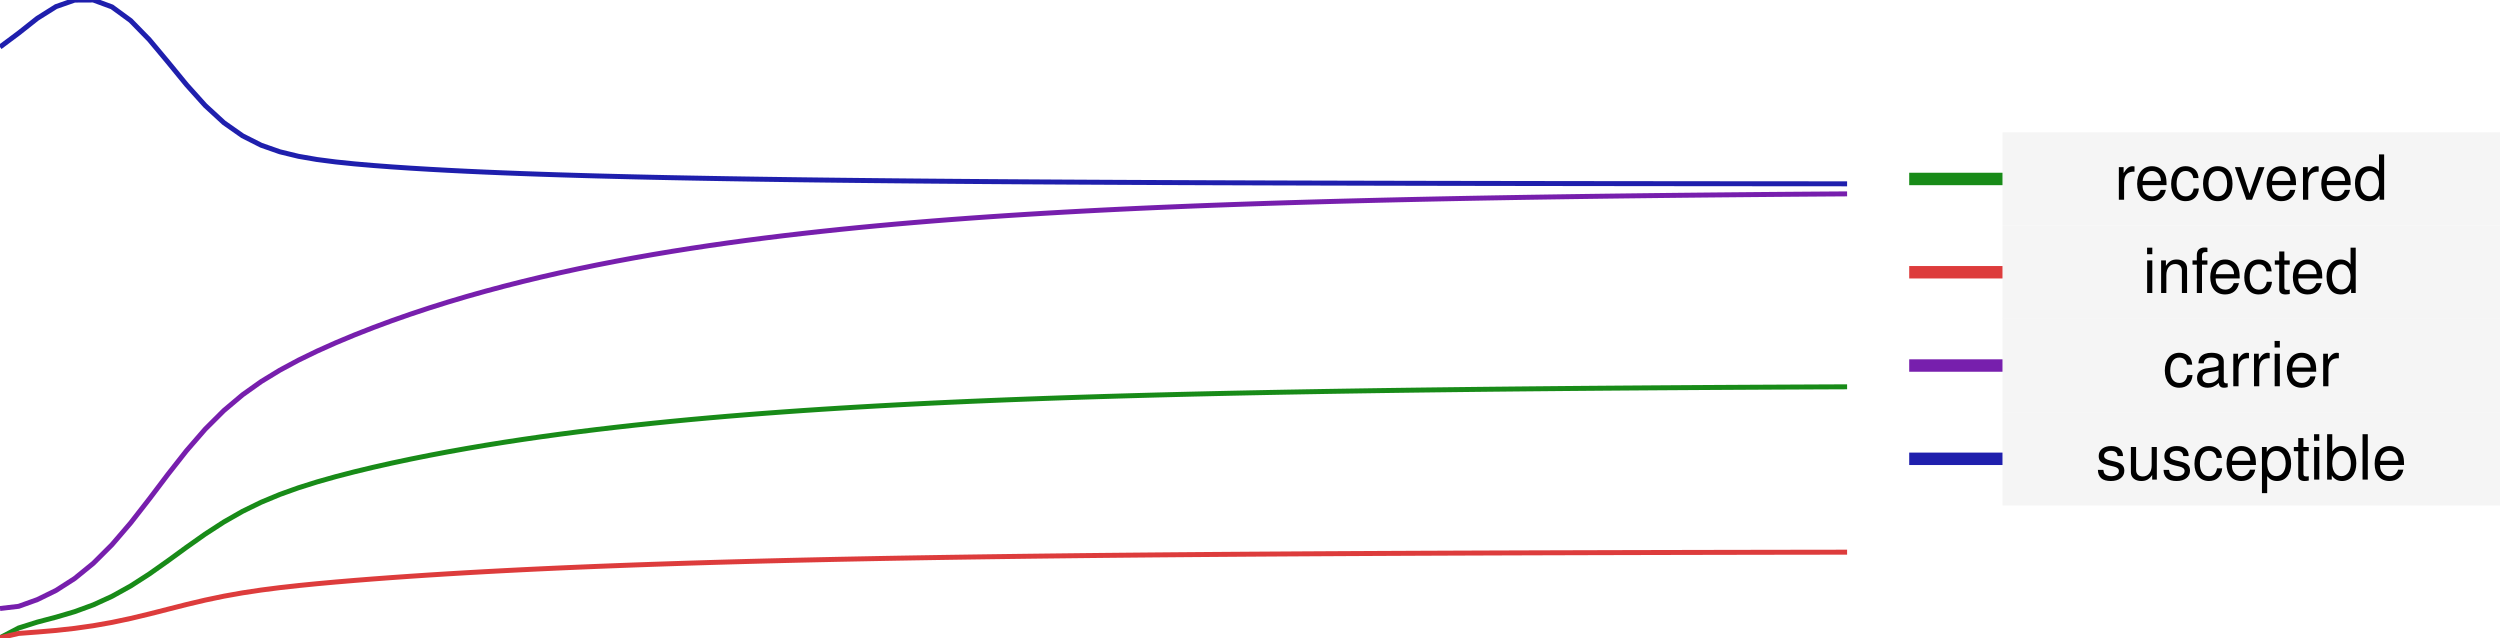
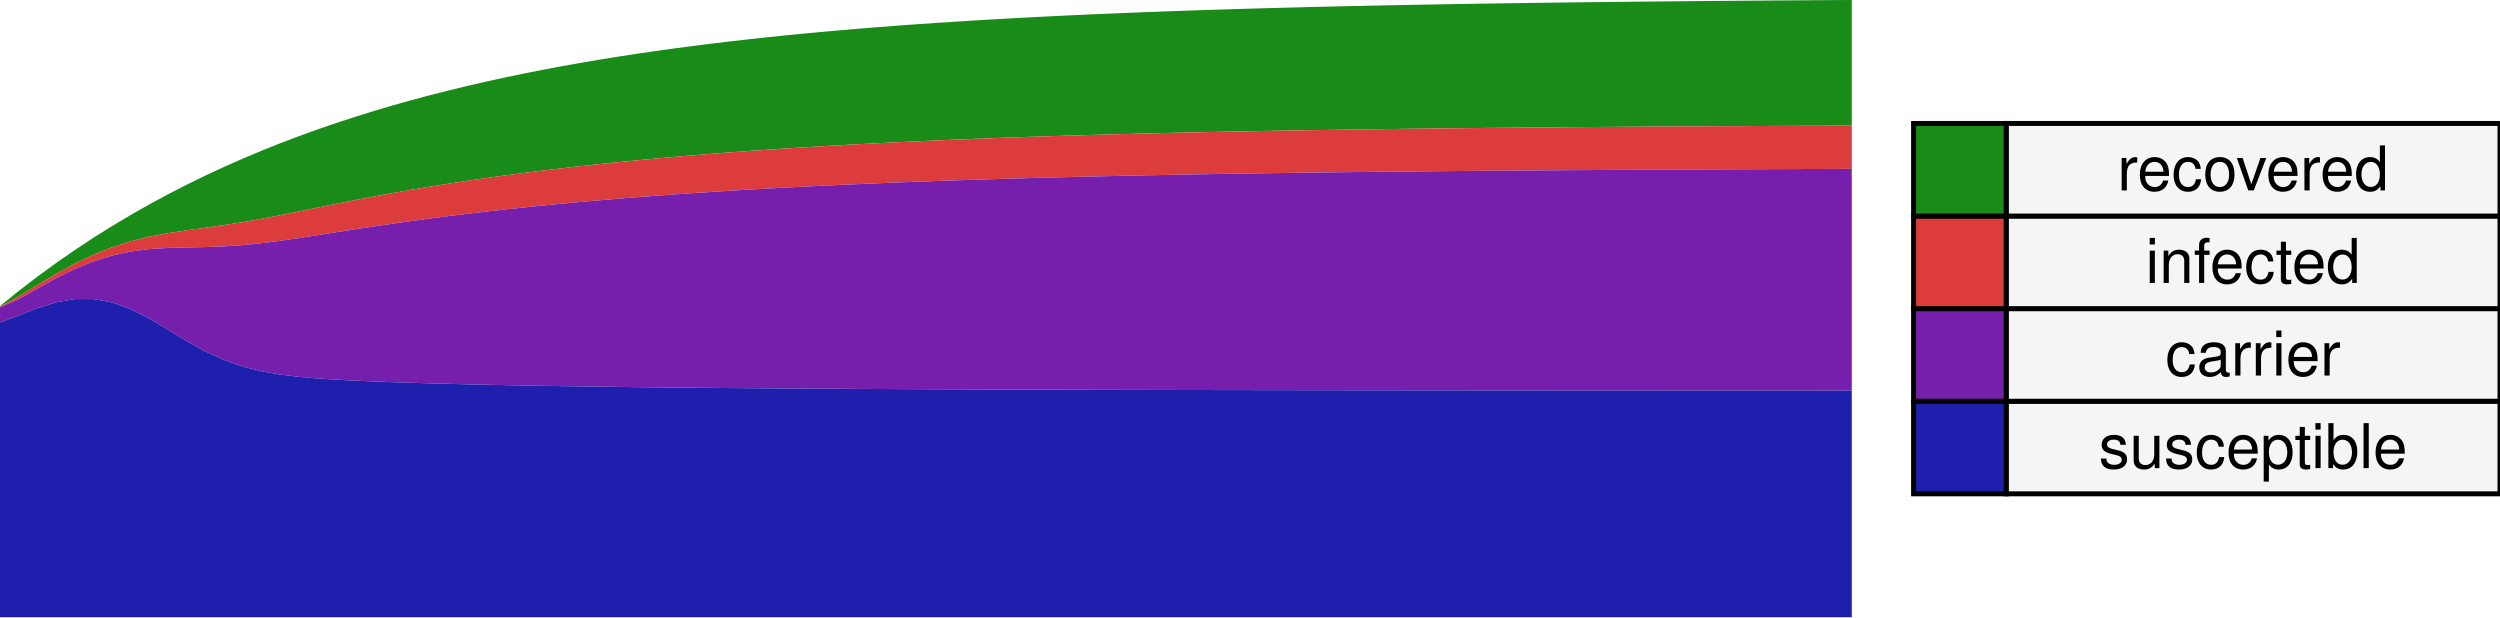
- <svg xmlns="http://www.w3.org/2000/svg" font-size="1" viewBox="0.0 0.0 1000.0 255.11" stroke="rgb(0,0,0)" width="1000" stroke-opacity="1" height="255.11" version="1.1">
+ <svg xmlns="http://www.w3.org/2000/svg" font-size="1" viewBox="0.0 0.0 1000.0 246.914" stroke="rgb(0,0,0)" width="1000" stroke-opacity="1" height="246.914" version="1.1">
  <defs>
  </defs>
-   <g stroke-linejoin="miter" fill-opacity="1.0" fill="rgb(245,245,245)" stroke="rgb(0,0,0)" stroke-linecap="butt" stroke-miterlimit="10.0" stroke-opacity="0.0" stroke-width="2.02">
-     <path d="M 1000,202.182 l -0,-37.313 h -199.005 l -0,37.313 Z" />
+   <g stroke-linejoin="miter" fill-opacity="1.0" fill="rgb(245,245,245)" stroke="rgb(0,0,0)" stroke-linecap="butt" stroke-miterlimit="10.0" stroke-opacity="1.0" stroke-width="1.988">
+     <path d="M 1000,197.531 l -0,-37.037 h -197.531 l -0,37.037 Z" />
  </g>
-   <g stroke-linejoin="miter" fill-opacity="1.0" font-size="24.876px" fill="rgb(0,0,0)" stroke="rgb(0,0,0)" font-family="helvetica" stroke-linecap="butt" stroke-miterlimit="10.0" stroke-opacity="1.0" stroke-width="2.02">
-     <text transform="matrix(1,0,0,1,900.4975,183.5252)" stroke="none" dominant-baseline="middle" text-anchor="middle">susceptible
+   <g stroke-linejoin="miter" fill-opacity="1.0" font-size="24.691px" fill="rgb(0,0,0)" stroke="rgb(0,0,0)" font-family="helvetica" stroke-linecap="butt" stroke-miterlimit="10.0" stroke-opacity="1.0" stroke-width="1.988">
+     <text transform="matrix(1,0,0,1,901.2346,179.0123)" stroke="none" dominant-baseline="middle" text-anchor="middle">susceptible
    </text>
  </g>
-   <g stroke-linejoin="miter" fill-opacity="0.0" fill="rgb(0,0,0)" stroke="rgb(31,31,173)" stroke-linecap="butt" stroke-miterlimit="10.0" stroke-opacity="1.0" stroke-width="4.975">
-     <path d="M 763.682,183.525 h 37.313 " />
+   <g stroke-linejoin="miter" fill-opacity="1.0" fill="rgb(31,31,173)" stroke="rgb(0,0,0)" stroke-linecap="butt" stroke-miterlimit="10.0" stroke-opacity="1.0" stroke-width="1.988">
+     <path d="M 802.469,197.531 l -0,-37.037 h -37.037 l -0,37.037 Z" />
  </g>
-   <g stroke-linejoin="miter" fill-opacity="1.0" fill="rgb(245,245,245)" stroke="rgb(0,0,0)" stroke-linecap="butt" stroke-miterlimit="10.0" stroke-opacity="0.0" stroke-width="2.02">
-     <path d="M 1000,164.869 l -0,-37.313 h -199.005 l -0,37.313 Z" />
+   <g stroke-linejoin="miter" fill-opacity="1.0" fill="rgb(245,245,245)" stroke="rgb(0,0,0)" stroke-linecap="butt" stroke-miterlimit="10.0" stroke-opacity="1.0" stroke-width="1.988">
+     <path d="M 1000,160.494 l -0,-37.037 h -197.531 l -0,37.037 Z" />
  </g>
-   <g stroke-linejoin="miter" fill-opacity="1.0" font-size="24.876px" fill="rgb(0,0,0)" stroke="rgb(0,0,0)" font-family="helvetica" stroke-linecap="butt" stroke-miterlimit="10.0" stroke-opacity="1.0" stroke-width="2.02">
-     <text transform="matrix(1,0,0,1,900.4975,146.2118)" stroke="none" dominant-baseline="middle" text-anchor="middle">carrier
+   <g stroke-linejoin="miter" fill-opacity="1.0" font-size="24.691px" fill="rgb(0,0,0)" stroke="rgb(0,0,0)" font-family="helvetica" stroke-linecap="butt" stroke-miterlimit="10.0" stroke-opacity="1.0" stroke-width="1.988">
+     <text transform="matrix(1,0,0,1,901.2346,141.9753)" stroke="none" dominant-baseline="middle" text-anchor="middle">carrier
    </text>
  </g>
-   <g stroke-linejoin="miter" fill-opacity="0.0" fill="rgb(0,0,0)" stroke="rgb(119,31,173)" stroke-linecap="butt" stroke-miterlimit="10.0" stroke-opacity="1.0" stroke-width="4.975">
-     <path d="M 763.682,146.212 h 37.313 " />
+   <g stroke-linejoin="miter" fill-opacity="1.0" fill="rgb(119,31,173)" stroke="rgb(0,0,0)" stroke-linecap="butt" stroke-miterlimit="10.0" stroke-opacity="1.0" stroke-width="1.988">
+     <path d="M 802.469,160.494 l -0,-37.037 h -37.037 l -0,37.037 Z" />
  </g>
-   <g stroke-linejoin="miter" fill-opacity="1.0" fill="rgb(245,245,245)" stroke="rgb(0,0,0)" stroke-linecap="butt" stroke-miterlimit="10.0" stroke-opacity="0.0" stroke-width="2.02">
-     <path d="M 1000,127.555 l -0,-37.313 h -199.005 l -0,37.313 Z" />
+   <g stroke-linejoin="miter" fill-opacity="1.0" fill="rgb(245,245,245)" stroke="rgb(0,0,0)" stroke-linecap="butt" stroke-miterlimit="10.0" stroke-opacity="1.0" stroke-width="1.988">
+     <path d="M 1000,123.457 l -0,-37.037 h -197.531 l -0,37.037 Z" />
  </g>
-   <g stroke-linejoin="miter" fill-opacity="1.0" font-size="24.876px" fill="rgb(0,0,0)" stroke="rgb(0,0,0)" font-family="helvetica" stroke-linecap="butt" stroke-miterlimit="10.0" stroke-opacity="1.0" stroke-width="2.02">
-     <text transform="matrix(1,0,0,1,900.4975,108.8984)" stroke="none" dominant-baseline="middle" text-anchor="middle">infected
+   <g stroke-linejoin="miter" fill-opacity="1.0" font-size="24.691px" fill="rgb(0,0,0)" stroke="rgb(0,0,0)" font-family="helvetica" stroke-linecap="butt" stroke-miterlimit="10.0" stroke-opacity="1.0" stroke-width="1.988">
+     <text transform="matrix(1,0,0,1,901.2346,104.9383)" stroke="none" dominant-baseline="middle" text-anchor="middle">infected
    </text>
  </g>
-   <g stroke-linejoin="miter" fill-opacity="0.0" fill="rgb(0,0,0)" stroke="rgb(221,60,60)" stroke-linecap="butt" stroke-miterlimit="10.0" stroke-opacity="1.0" stroke-width="4.975">
-     <path d="M 763.682,108.898 h 37.313 " />
+   <g stroke-linejoin="miter" fill-opacity="1.0" fill="rgb(221,60,60)" stroke="rgb(0,0,0)" stroke-linecap="butt" stroke-miterlimit="10.0" stroke-opacity="1.0" stroke-width="1.988">
+     <path d="M 802.469,123.457 l -0,-37.037 h -37.037 l -0,37.037 Z" />
  </g>
-   <g stroke-linejoin="miter" fill-opacity="1.0" fill="rgb(245,245,245)" stroke="rgb(0,0,0)" stroke-linecap="butt" stroke-miterlimit="10.0" stroke-opacity="0.0" stroke-width="2.02">
-     <path d="M 1000,90.242 l -0,-37.313 h -199.005 l -0,37.313 Z" />
+   <g stroke-linejoin="miter" fill-opacity="1.0" fill="rgb(245,245,245)" stroke="rgb(0,0,0)" stroke-linecap="butt" stroke-miterlimit="10.0" stroke-opacity="1.0" stroke-width="1.988">
+     <path d="M 1000,86.42 l -0,-37.037 h -197.531 l -0,37.037 Z" />
  </g>
-   <g stroke-linejoin="miter" fill-opacity="1.0" font-size="24.876px" fill="rgb(0,0,0)" stroke="rgb(0,0,0)" font-family="helvetica" stroke-linecap="butt" stroke-miterlimit="10.0" stroke-opacity="1.0" stroke-width="2.02">
-     <text transform="matrix(1,0,0,1,900.4975,71.5849)" stroke="none" dominant-baseline="middle" text-anchor="middle">recovered
+   <g stroke-linejoin="miter" fill-opacity="1.0" font-size="24.691px" fill="rgb(0,0,0)" stroke="rgb(0,0,0)" font-family="helvetica" stroke-linecap="butt" stroke-miterlimit="10.0" stroke-opacity="1.0" stroke-width="1.988">
+     <text transform="matrix(1,0,0,1,901.2346,67.9012)" stroke="none" dominant-baseline="middle" text-anchor="middle">recovered
    </text>
  </g>
-   <g stroke-linejoin="miter" fill-opacity="0.0" fill="rgb(0,0,0)" stroke="rgb(24,139,24)" stroke-linecap="butt" stroke-miterlimit="10.0" stroke-opacity="1.0" stroke-width="4.975">
-     <path d="M 763.682,71.585 h 37.313 " />
+   <g stroke-linejoin="miter" fill-opacity="1.0" fill="rgb(24,139,24)" stroke="rgb(0,0,0)" stroke-linecap="butt" stroke-miterlimit="10.0" stroke-opacity="1.0" stroke-width="1.988">
+     <path d="M 802.469,86.42 l -0,-37.037 h -37.037 l -0,37.037 Z" />
  </g>
-   <g stroke-linejoin="miter" fill-opacity="0.0" fill="rgb(0,0,0)" stroke="rgb(24,139,24)" stroke-linecap="butt" opacity="1.0" stroke-miterlimit="10.0" stroke-opacity="1.0" stroke-width="1.99">
-     <path d="M 0,255.11 l 7.463,-3.917 l 7.463,-2.356 l 7.463,-1.966 l 7.463,-2.2 l 7.463,-2.728 l 7.463,-3.407 l 7.463,-4.137 l 7.463,-4.801 l 7.463,-5.27 l 7.463,-5.437 l 7.463,-5.272 l 7.463,-4.836 l 7.463,-4.251 l 7.463,-3.645 l 7.463,-3.107 l 7.463,-2.675 l 7.463,-2.349 l 7.463,-2.11 l 7.463,-1.932 l 7.463,-1.794 l 7.463,-1.681 l 7.463,-1.583 l 7.463,-1.496 l 7.463,-1.415 l 7.463,-1.34 l 7.463,-1.269 l 7.463,-1.203 l 7.463,-1.14 l 7.463,-1.081 l 7.463,-1.026 l 7.463,-0.973 l 7.463,-0.924 l 7.463,-0.877 l 7.463,-0.833 l 7.463,-0.79 l 7.463,-0.751 l 7.463,-0.713 l 7.463,-0.677 l 7.463,-0.643 l 7.463,-0.611 l 7.463,-0.581 l 7.463,-0.552 l 7.463,-0.524 l 7.463,-0.498 l 7.463,-0.474 l 7.463,-0.45 l 7.463,-0.428 l 7.463,-0.407 l 7.463,-0.387 l 7.463,-0.368 l 7.463,-0.349 l 7.463,-0.332 l 7.463,-0.316 l 7.463,-0.3 l 7.463,-0.285 l 7.463,-0.271 l 7.463,-0.258 l 7.463,-0.245 l 7.463,-0.233 l 7.463,-0.222 l 7.463,-0.211 l 7.463,-0.201 l 7.463,-0.191 l 7.463,-0.181 l 7.463,-0.172 l 7.463,-0.164 l 7.463,-0.156 l 7.463,-0.148 l 7.463,-0.141 l 7.463,-0.134 l 7.463,-0.128 l 7.463,-0.121 l 7.463,-0.115 l 7.463,-0.11 l 7.463,-0.104 l 7.463,-0.099 l 7.463,-0.094 l 7.463,-0.09 l 7.463,-0.085 l 7.463,-0.081 l 7.463,-0.077 l 7.463,-0.073 l 7.463,-0.07 l 7.463,-0.066 l 7.463,-0.063 l 7.463,-0.06 l 7.463,-0.057 l 7.463,-0.054 l 7.463,-0.052 l 7.463,-0.049 l 7.463,-0.047 l 7.463,-0.044 l 7.463,-0.042 l 7.463,-0.04 l 7.463,-0.038 l 7.463,-0.036 l 7.463,-0.035 l 7.463,-0.033 l 7.463,-0.031 " />
+   <g stroke-linejoin="miter" fill-opacity="1.0" fill="rgb(24,139,24)" stroke="rgb(0,0,0)" stroke-linecap="butt" stroke-miterlimit="10.0" stroke-opacity="0.0" stroke-width="1.988">
+     <path d="M 0,122.654 l 7.482,-4.076 l 7.482,-4.559 l 7.482,-4.473 l 7.482,-4.09 l 7.482,-3.573 l 7.482,-2.994 l 7.482,-2.401 l 7.482,-1.852 l 7.482,-1.411 l 7.482,-1.13 l 7.482,-1.025 l 7.482,-1.064 l 7.482,-1.185 l 7.482,-1.326 l 7.482,-1.44 l 7.482,-1.509 l 7.482,-1.533 l 7.482,-1.52 l 7.482,-1.483 l 7.482,-1.432 l 7.482,-1.374 l 7.482,-1.315 l 7.482,-1.256 l 7.482,-1.198 l 7.482,-1.143 l 7.482,-1.089 l 7.482,-1.038 l 7.482,-0.989 l 7.482,-0.942 l 7.482,-0.898 l 7.482,-0.855 l 7.482,-0.814 l 7.482,-0.775 l 7.482,-0.738 l 7.482,-0.703 l 7.482,-0.669 l 7.482,-0.637 l 7.482,-0.606 l 7.482,-0.577 l 7.482,-0.549 l 7.482,-0.522 l 7.482,-0.497 l 7.482,-0.473 l 7.482,-0.45 l 7.482,-0.428 l 7.482,-0.407 l 7.482,-0.388 l 7.482,-0.369 l 7.482,-0.351 l 7.482,-0.334 l 7.482,-0.318 l 7.482,-0.302 l 7.482,-0.287 l 7.482,-0.273 l 7.482,-0.26 l 7.482,-0.247 l 7.482,-0.235 l 7.482,-0.224 l 7.482,-0.213 l 7.482,-0.203 l 7.482,-0.193 l 7.482,-0.183 l 7.482,-0.174 l 7.482,-0.166 l 7.482,-0.158 l 7.482,-0.15 l 7.482,-0.143 l 7.482,-0.136 l 7.482,-0.129 l 7.482,-0.123 l 7.482,-0.117 l 7.482,-0.111 l 7.482,-0.106 l 7.482,-0.101 l 7.482,-0.096 l 7.482,-0.091 l 7.482,-0.087 l 7.482,-0.082 l 7.482,-0.078 l 7.482,-0.074 l 7.482,-0.071 l 7.482,-0.067 l 7.482,-0.064 l 7.482,-0.061 l 7.482,-0.058 l 7.482,-0.055 l 7.482,-0.052 l 7.482,-0.05 l 7.482,-0.048 l 7.482,-0.045 l 7.482,-0.043 l 7.482,-0.041 l 7.482,-0.039 l 7.482,-0.037 l 7.482,-0.035 l 7.482,-0.033 l 7.482,-0.032 l 7.482,-0.03 l 7.482,-0.029 v -50.247 l -7.482,0.044 l -7.482,0.047 l -7.482,0.049 l -7.482,0.051 l -7.482,0.054 l -7.482,0.057 l -7.482,0.06 l -7.482,0.063 l -7.482,0.066 l -7.482,0.07 l -7.482,0.073 l -7.482,0.077 l -7.482,0.081 l -7.482,0.085 l -7.482,0.089 l -7.482,0.094 l -7.482,0.099 l -7.482,0.104 l -7.482,0.109 l -7.482,0.115 l -7.482,0.121 l -7.482,0.127 l -7.482,0.134 l -7.482,0.14 l -7.482,0.148 l -7.482,0.155 l -7.482,0.163 l -7.482,0.172 l -7.482,0.18 l -7.482,0.19 l -7.482,0.199 l -7.482,0.21 l -7.482,0.22 l -7.482,0.232 l -7.482,0.244 l -7.482,0.256 l -7.482,0.269 l -7.482,0.283 l -7.482,0.298 l -7.482,0.313 l -7.482,0.329 l -7.482,0.346 l -7.482,0.364 l -7.482,0.383 l -7.482,0.402 l -7.482,0.423 l -7.482,0.445 l -7.482,0.468 l -7.482,0.492 l -7.482,0.517 l -7.482,0.543 l -7.482,0.571 l -7.482,0.601 l -7.482,0.632 l -7.482,0.664 l -7.482,0.698 l -7.482,0.734 l -7.482,0.772 l -7.482,0.811 l -7.482,0.853 l -7.482,0.897 l -7.482,0.943 l -7.482,0.992 l -7.482,1.043 l -7.482,1.096 l -7.482,1.153 l -7.482,1.212 l -7.482,1.274 l -7.482,1.34 l -7.482,1.409 l -7.482,1.481 l -7.482,1.557 l -7.482,1.637 l -7.482,1.721 l -7.482,1.81 l -7.482,1.903 l -7.482,2.001 l -7.482,2.103 l -7.482,2.212 l -7.482,2.325 l -7.482,2.445 l -7.482,2.57 l -7.482,2.703 l -7.482,2.841 l -7.482,2.987 l -7.482,3.141 l -7.482,3.303 l -7.482,3.472 l -7.482,3.651 l -7.482,3.838 l -7.482,4.036 l -7.482,4.243 l -7.482,4.461 l -7.482,4.691 l -7.482,4.932 l -7.482,5.185 l -7.482,5.452 l -7.482,5.732 l -7.482,6.027 Z" />
  </g>
-   <g stroke-linejoin="miter" fill-opacity="0.0" fill="rgb(0,0,0)" stroke="rgb(221,60,60)" stroke-linecap="butt" opacity="1.0" stroke-miterlimit="10.0" stroke-opacity="1.0" stroke-width="1.99">
-     <path d="M 0,255.11 l 7.463,-1.741 l 7.463,-0.562 l 7.463,-0.633 l 7.463,-0.826 l 7.463,-1.062 l 7.463,-1.323 l 7.463,-1.58 l 7.463,-1.789 l 7.463,-1.902 l 7.463,-1.892 l 7.463,-1.765 l 7.463,-1.561 l 7.463,-1.335 l 7.463,-1.127 l 7.463,-0.959 l 7.463,-0.833 l 7.463,-0.743 l 7.463,-0.678 l 7.463,-0.629 l 7.463,-0.589 l 7.463,-0.555 l 7.463,-0.525 l 7.463,-0.496 l 7.463,-0.47 l 7.463,-0.445 l 7.463,-0.422 l 7.463,-0.4 l 7.463,-0.379 l 7.463,-0.36 l 7.463,-0.341 l 7.463,-0.324 l 7.463,-0.307 l 7.463,-0.292 l 7.463,-0.277 l 7.463,-0.263 l 7.463,-0.25 l 7.463,-0.237 l 7.463,-0.226 l 7.463,-0.214 l 7.463,-0.204 l 7.463,-0.194 l 7.463,-0.184 l 7.463,-0.175 l 7.463,-0.166 l 7.463,-0.158 l 7.463,-0.15 l 7.463,-0.143 l 7.463,-0.136 l 7.463,-0.129 l 7.463,-0.122 l 7.463,-0.116 l 7.463,-0.111 l 7.463,-0.105 l 7.463,-0.1 l 7.463,-0.095 l 7.463,-0.09 l 7.463,-0.086 l 7.463,-0.082 l 7.463,-0.078 l 7.463,-0.074 l 7.463,-0.07 l 7.463,-0.067 l 7.463,-0.064 l 7.463,-0.06 l 7.463,-0.058 l 7.463,-0.055 l 7.463,-0.052 l 7.463,-0.049 l 7.463,-0.047 l 7.463,-0.045 l 7.463,-0.043 l 7.463,-0.04 l 7.463,-0.038 l 7.463,-0.037 l 7.463,-0.035 l 7.463,-0.033 l 7.463,-0.031 l 7.463,-0.03 l 7.463,-0.028 l 7.463,-0.027 l 7.463,-0.026 l 7.463,-0.025 l 7.463,-0.023 l 7.463,-0.022 l 7.463,-0.021 l 7.463,-0.02 l 7.463,-0.019 l 7.463,-0.018 l 7.463,-0.017 l 7.463,-0.016 l 7.463,-0.016 l 7.463,-0.015 l 7.463,-0.014 l 7.463,-0.013 l 7.463,-0.013 l 7.463,-0.012 l 7.463,-0.011 l 7.463,-0.011 l 7.463,-0.01 " />
+   <g stroke-linejoin="miter" fill-opacity="1.0" fill="rgb(221,60,60)" stroke="rgb(0,0,0)" stroke-linecap="butt" stroke-miterlimit="10.0" stroke-opacity="0.0" stroke-width="1.988">
+     <path d="M 0,122.902 l 7.482,-3.208 l 7.482,-4.279 l 7.482,-4.157 l 7.482,-3.678 l 7.482,-3.045 l 7.482,-2.335 l 7.482,-1.614 l 7.482,-0.961 l 7.482,-0.464 l 7.482,-0.188 l 7.482,-0.146 l 7.482,-0.286 l 7.482,-0.521 l 7.482,-0.765 l 7.482,-0.963 l 7.482,-1.094 l 7.482,-1.162 l 7.482,-1.182 l 7.482,-1.169 l 7.482,-1.138 l 7.482,-1.098 l 7.482,-1.054 l 7.482,-1.008 l 7.482,-0.964 l 7.482,-0.921 l 7.482,-0.879 l 7.482,-0.839 l 7.482,-0.8 l 7.482,-0.763 l 7.482,-0.728 l 7.482,-0.694 l 7.482,-0.661 l 7.482,-0.63 l 7.482,-0.6 l 7.482,-0.572 l 7.482,-0.544 l 7.482,-0.518 l 7.482,-0.493 l 7.482,-0.47 l 7.482,-0.447 l 7.482,-0.426 l 7.482,-0.405 l 7.482,-0.386 l 7.482,-0.367 l 7.482,-0.349 l 7.482,-0.333 l 7.482,-0.317 l 7.482,-0.301 l 7.482,-0.287 l 7.482,-0.273 l 7.482,-0.26 l 7.482,-0.247 l 7.482,-0.235 l 7.482,-0.224 l 7.482,-0.213 l 7.482,-0.202 l 7.482,-0.193 l 7.482,-0.183 l 7.482,-0.174 l 7.482,-0.166 l 7.482,-0.158 l 7.482,-0.15 l 7.482,-0.143 l 7.482,-0.136 l 7.482,-0.129 l 7.482,-0.123 l 7.482,-0.117 l 7.482,-0.111 l 7.482,-0.106 l 7.482,-0.101 l 7.482,-0.096 l 7.482,-0.091 l 7.482,-0.087 l 7.482,-0.082 l 7.482,-0.078 l 7.482,-0.074 l 7.482,-0.071 l 7.482,-0.067 l 7.482,-0.064 l 7.482,-0.061 l 7.482,-0.058 l 7.482,-0.055 l 7.482,-0.052 l 7.482,-0.05 l 7.482,-0.048 l 7.482,-0.045 l 7.482,-0.043 l 7.482,-0.041 l 7.482,-0.039 l 7.482,-0.037 l 7.482,-0.035 l 7.482,-0.034 l 7.482,-0.032 l 7.482,-0.03 l 7.482,-0.029 l 7.482,-0.027 l 7.482,-0.026 l 7.482,-0.025 l 7.482,-0.024 v -17.301 l -7.482,0.029 l -7.482,0.03 l -7.482,0.032 l -7.482,0.033 l -7.482,0.035 l -7.482,0.037 l -7.482,0.039 l -7.482,0.041 l -7.482,0.043 l -7.482,0.045 l -7.482,0.048 l -7.482,0.05 l -7.482,0.052 l -7.482,0.055 l -7.482,0.058 l -7.482,0.061 l -7.482,0.064 l -7.482,0.067 l -7.482,0.071 l -7.482,0.074 l -7.482,0.078 l -7.482,0.082 l -7.482,0.087 l -7.482,0.091 l -7.482,0.096 l -7.482,0.101 l -7.482,0.106 l -7.482,0.111 l -7.482,0.117 l -7.482,0.123 l -7.482,0.129 l -7.482,0.136 l -7.482,0.143 l -7.482,0.15 l -7.482,0.158 l -7.482,0.166 l -7.482,0.174 l -7.482,0.183 l -7.482,0.193 l -7.482,0.203 l -7.482,0.213 l -7.482,0.224 l -7.482,0.235 l -7.482,0.247 l -7.482,0.26 l -7.482,0.273 l -7.482,0.287 l -7.482,0.302 l -7.482,0.318 l -7.482,0.334 l -7.482,0.351 l -7.482,0.369 l -7.482,0.388 l -7.482,0.407 l -7.482,0.428 l -7.482,0.45 l -7.482,0.473 l -7.482,0.497 l -7.482,0.522 l -7.482,0.549 l -7.482,0.577 l -7.482,0.606 l -7.482,0.637 l -7.482,0.669 l -7.482,0.703 l -7.482,0.738 l -7.482,0.775 l -7.482,0.814 l -7.482,0.855 l -7.482,0.898 l -7.482,0.942 l -7.482,0.989 l -7.482,1.038 l -7.482,1.089 l -7.482,1.143 l -7.482,1.198 l -7.482,1.256 l -7.482,1.315 l -7.482,1.374 l -7.482,1.432 l -7.482,1.483 l -7.482,1.52 l -7.482,1.533 l -7.482,1.509 l -7.482,1.44 l -7.482,1.326 l -7.482,1.185 l -7.482,1.064 l -7.482,1.025 l -7.482,1.13 l -7.482,1.411 l -7.482,1.852 l -7.482,2.401 l -7.482,2.994 l -7.482,3.573 l -7.482,4.09 l -7.482,4.473 l -7.482,4.559 l -7.482,4.076 Z" />
  </g>
-   <g stroke-linejoin="miter" fill-opacity="0.0" fill="rgb(0,0,0)" stroke="rgb(119,31,173)" stroke-linecap="butt" opacity="1.0" stroke-miterlimit="10.0" stroke-opacity="1.0" stroke-width="1.99">
-     <path d="M 0,243.4 l 7.463,-0.872 l 7.463,-2.686 l 7.463,-3.658 l 7.463,-4.779 l 7.463,-6.075 l 7.463,-7.445 l 7.463,-8.696 l 7.463,-9.576 l 7.463,-9.867 l 7.463,-9.497 l 7.463,-8.6 l 7.463,-7.44 l 7.463,-6.285 l 7.463,-5.304 l 7.463,-4.553 l 7.463,-4.01 l 7.463,-3.623 l 7.463,-3.338 l 7.463,-3.116 l 7.463,-2.93 l 7.463,-2.766 l 7.463,-2.616 l 7.463,-2.476 l 7.463,-2.345 l 7.463,-2.222 l 7.463,-2.106 l 7.463,-1.997 l 7.463,-1.894 l 7.463,-1.796 l 7.463,-1.705 l 7.463,-1.618 l 7.463,-1.536 l 7.463,-1.458 l 7.463,-1.385 l 7.463,-1.315 l 7.463,-1.249 l 7.463,-1.187 l 7.463,-1.127 l 7.463,-1.071 l 7.463,-1.018 l 7.463,-0.967 l 7.463,-0.919 l 7.463,-0.873 l 7.463,-0.83 l 7.463,-0.789 l 7.463,-0.75 l 7.463,-0.713 l 7.463,-0.678 l 7.463,-0.644 l 7.463,-0.612 l 7.463,-0.582 l 7.463,-0.553 l 7.463,-0.526 l 7.463,-0.5 l 7.463,-0.476 l 7.463,-0.452 l 7.463,-0.43 l 7.463,-0.409 l 7.463,-0.389 l 7.463,-0.37 l 7.463,-0.351 l 7.463,-0.334 l 7.463,-0.318 l 7.463,-0.302 l 7.463,-0.287 l 7.463,-0.273 l 7.463,-0.26 l 7.463,-0.247 l 7.463,-0.235 l 7.463,-0.223 l 7.463,-0.212 l 7.463,-0.202 l 7.463,-0.192 l 7.463,-0.183 l 7.463,-0.174 l 7.463,-0.165 l 7.463,-0.157 l 7.463,-0.149 l 7.463,-0.142 l 7.463,-0.135 l 7.463,-0.129 l 7.463,-0.122 l 7.463,-0.116 l 7.463,-0.111 l 7.463,-0.105 l 7.463,-0.1 l 7.463,-0.095 l 7.463,-0.09 l 7.463,-0.086 l 7.463,-0.082 l 7.463,-0.078 l 7.463,-0.074 l 7.463,-0.07 l 7.463,-0.067 l 7.463,-0.064 l 7.463,-0.061 l 7.463,-0.058 l 7.463,-0.055 l 7.463,-0.052 " />
+   <g stroke-linejoin="miter" fill-opacity="1.0" fill="rgb(119,31,173)" stroke="rgb(0,0,0)" stroke-linecap="butt" stroke-miterlimit="10.0" stroke-opacity="0.0" stroke-width="1.988">
+     <path d="M 0,128.982 l 7.482,-2.774 l 7.482,-2.941 l 7.482,-2.335 l 7.482,-1.298 l 7.482,-0.019 l 7.482,1.373 l 7.482,2.717 l 7.482,3.808 l 7.482,4.45 l 7.482,4.542 l 7.482,4.137 l 7.482,3.419 l 7.482,2.61 l 7.482,1.877 l 7.482,1.305 l 7.482,0.903 l 7.482,0.642 l 7.482,0.48 l 7.482,0.382 l 7.482,0.321 l 7.482,0.28 l 7.482,0.249 l 7.482,0.225 l 7.482,0.204 l 7.482,0.186 l 7.482,0.17 l 7.482,0.155 l 7.482,0.143 l 7.482,0.132 l 7.482,0.121 l 7.482,0.112 l 7.482,0.104 l 7.482,0.097 l 7.482,0.09 l 7.482,0.084 l 7.482,0.078 l 7.482,0.073 l 7.482,0.068 l 7.482,0.064 l 7.482,0.059 l 7.482,0.056 l 7.482,0.052 l 7.482,0.049 l 7.482,0.046 l 7.482,0.043 l 7.482,0.041 l 7.482,0.038 l 7.482,0.036 l 7.482,0.034 l 7.482,0.032 l 7.482,0.03 l 7.482,0.029 l 7.482,0.027 l 7.482,0.025 l 7.482,0.024 l 7.482,0.023 l 7.482,0.022 l 7.482,0.02 l 7.482,0.019 l 7.482,0.018 l 7.482,0.017 l 7.482,0.016 l 7.482,0.015 l 7.482,0.015 l 7.482,0.014 l 7.482,0.013 l 7.482,0.013 l 7.482,0.012 l 7.482,0.011 l 7.482,0.011 l 7.482,0.01 l 7.482,0.01 l 7.482,0.009 l 7.482,0.009 l 7.482,0.008 l 7.482,0.008 l 7.482,0.007 l 7.482,0.007 l 7.482,0.007 l 7.482,0.006 l 7.482,0.006 l 7.482,0.006 l 7.482,0.005 l 7.482,0.005 l 7.482,0.005 l 7.482,0.005 l 7.482,0.004 l 7.482,0.004 l 7.482,0.004 l 7.482,0.004 l 7.482,0.004 l 7.482,0.003 l 7.482,0.003 l 7.482,0.003 l 7.482,0.003 l 7.482,0.003 l 7.482,0.003 l 7.482,0.003 l 7.482,0.002 v -88.682 l -7.482,0.024 l -7.482,0.025 l -7.482,0.026 l -7.482,0.027 l -7.482,0.029 l -7.482,0.03 l -7.482,0.032 l -7.482,0.034 l -7.482,0.035 l -7.482,0.037 l -7.482,0.039 l -7.482,0.041 l -7.482,0.043 l -7.482,0.045 l -7.482,0.048 l -7.482,0.05 l -7.482,0.052 l -7.482,0.055 l -7.482,0.058 l -7.482,0.061 l -7.482,0.064 l -7.482,0.067 l -7.482,0.071 l -7.482,0.074 l -7.482,0.078 l -7.482,0.082 l -7.482,0.087 l -7.482,0.091 l -7.482,0.096 l -7.482,0.101 l -7.482,0.106 l -7.482,0.111 l -7.482,0.117 l -7.482,0.123 l -7.482,0.129 l -7.482,0.136 l -7.482,0.143 l -7.482,0.15 l -7.482,0.158 l -7.482,0.166 l -7.482,0.174 l -7.482,0.183 l -7.482,0.193 l -7.482,0.202 l -7.482,0.213 l -7.482,0.224 l -7.482,0.235 l -7.482,0.247 l -7.482,0.26 l -7.482,0.273 l -7.482,0.287 l -7.482,0.301 l -7.482,0.317 l -7.482,0.333 l -7.482,0.349 l -7.482,0.367 l -7.482,0.386 l -7.482,0.405 l -7.482,0.426 l -7.482,0.447 l -7.482,0.47 l -7.482,0.493 l -7.482,0.518 l -7.482,0.544 l -7.482,0.572 l -7.482,0.6 l -7.482,0.63 l -7.482,0.661 l -7.482,0.694 l -7.482,0.728 l -7.482,0.763 l -7.482,0.8 l -7.482,0.839 l -7.482,0.879 l -7.482,0.921 l -7.482,0.964 l -7.482,1.008 l -7.482,1.054 l -7.482,1.098 l -7.482,1.138 l -7.482,1.169 l -7.482,1.182 l -7.482,1.162 l -7.482,1.094 l -7.482,0.963 l -7.482,0.765 l -7.482,0.521 l -7.482,0.286 l -7.482,0.146 l -7.482,0.188 l -7.482,0.464 l -7.482,0.961 l -7.482,1.614 l -7.482,2.335 l -7.482,3.045 l -7.482,3.678 l -7.482,4.157 l -7.482,4.279 l -7.482,3.208 Z" />
  </g>
-   <g stroke-linejoin="miter" fill-opacity="0.0" fill="rgb(0,0,0)" stroke="rgb(31,31,173)" stroke-linecap="butt" opacity="1.0" stroke-miterlimit="10.0" stroke-opacity="1.0" stroke-width="1.99">
-     <path d="M 0,18.81 l 7.463,-5.57 l 7.463,-5.906 l 7.463,-4.689 l 7.463,-2.607 l 7.463,-0.038 l 7.463,2.757 l 7.463,5.455 l 7.463,7.647 l 7.463,8.935 l 7.463,9.119 l 7.463,8.307 l 7.463,6.866 l 7.463,5.24 l 7.463,3.769 l 7.463,2.62 l 7.463,1.813 l 7.463,1.289 l 7.463,0.965 l 7.463,0.768 l 7.463,0.645 l 7.463,0.562 l 7.463,0.501 l 7.463,0.452 l 7.463,0.41 l 7.463,0.373 l 7.463,0.341 l 7.463,0.312 l 7.463,0.287 l 7.463,0.264 l 7.463,0.244 l 7.463,0.225 l 7.463,0.209 l 7.463,0.194 l 7.463,0.18 l 7.463,0.168 l 7.463,0.156 l 7.463,0.146 l 7.463,0.136 l 7.463,0.128 l 7.463,0.119 l 7.463,0.112 l 7.463,0.105 l 7.463,0.099 l 7.463,0.093 l 7.463,0.087 l 7.463,0.082 l 7.463,0.077 l 7.463,0.073 l 7.463,0.069 l 7.463,0.065 l 7.463,0.061 l 7.463,0.058 l 7.463,0.054 l 7.463,0.051 l 7.463,0.048 l 7.463,0.046 l 7.463,0.043 l 7.463,0.041 l 7.463,0.039 l 7.463,0.037 l 7.463,0.035 l 7.463,0.033 l 7.463,0.031 l 7.463,0.029 l 7.463,0.028 l 7.463,0.026 l 7.463,0.025 l 7.463,0.024 l 7.463,0.022 l 7.463,0.021 l 7.463,0.02 l 7.463,0.019 l 7.463,0.018 l 7.463,0.017 l 7.463,0.016 l 7.463,0.016 l 7.463,0.015 l 7.463,0.014 l 7.463,0.013 l 7.463,0.013 l 7.463,0.012 l 7.463,0.011 l 7.463,0.011 l 7.463,0.01 l 7.463,0.01 l 7.463,0.009 l 7.463,0.009 l 7.463,0.008 l 7.463,0.008 l 7.463,0.008 l 7.463,0.007 l 7.463,0.007 l 7.463,0.006 l 7.463,0.006 l 7.463,0.006 l 7.463,0.006 l 7.463,0.005 l 7.463,0.005 l 7.463,0.005 " />
+   <g stroke-linejoin="miter" fill-opacity="1.0" fill="rgb(31,31,173)" stroke="rgb(0,0,0)" stroke-linecap="butt" stroke-miterlimit="10.0" stroke-opacity="0.0" stroke-width="1.988">
+     <path d="M 0,246.914 h 7.482 h 7.482 h 7.482 h 7.482 h 7.482 h 7.482 h 7.482 h 7.482 h 7.482 h 7.482 h 7.482 h 7.482 h 7.482 h 7.482 h 7.482 h 7.482 h 7.482 h 7.482 h 7.482 h 7.482 h 7.482 h 7.482 h 7.482 h 7.482 h 7.482 h 7.482 h 7.482 h 7.482 h 7.482 h 7.482 h 7.482 h 7.482 h 7.482 h 7.482 h 7.482 h 7.482 h 7.482 h 7.482 h 7.482 h 7.482 h 7.482 h 7.482 h 7.482 h 7.482 h 7.482 h 7.482 h 7.482 h 7.482 h 7.482 h 7.482 h 7.482 h 7.482 h 7.482 h 7.482 h 7.482 h 7.482 h 7.482 h 7.482 h 7.482 h 7.482 h 7.482 h 7.482 h 7.482 h 7.482 h 7.482 h 7.482 h 7.482 h 7.482 h 7.482 h 7.482 h 7.482 h 7.482 h 7.482 h 7.482 h 7.482 h 7.482 h 7.482 h 7.482 h 7.482 h 7.482 h 7.482 h 7.482 h 7.482 h 7.482 h 7.482 h 7.482 h 7.482 h 7.482 h 7.482 h 7.482 h 7.482 h 7.482 h 7.482 h 7.482 h 7.482 h 7.482 h 7.482 h 7.482 h 7.482 v -90.683 l -7.482,-0.002 l -7.482,-0.003 l -7.482,-0.003 l -7.482,-0.003 l -7.482,-0.003 l -7.482,-0.003 l -7.482,-0.003 l -7.482,-0.003 l -7.482,-0.004 l -7.482,-0.004 l -7.482,-0.004 l -7.482,-0.004 l -7.482,-0.004 l -7.482,-0.005 l -7.482,-0.005 l -7.482,-0.005 l -7.482,-0.005 l -7.482,-0.006 l -7.482,-0.006 l -7.482,-0.006 l -7.482,-0.007 l -7.482,-0.007 l -7.482,-0.007 l -7.482,-0.008 l -7.482,-0.008 l -7.482,-0.009 l -7.482,-0.009 l -7.482,-0.01 l -7.482,-0.01 l -7.482,-0.011 l -7.482,-0.011 l -7.482,-0.012 l -7.482,-0.013 l -7.482,-0.013 l -7.482,-0.014 l -7.482,-0.015 l -7.482,-0.015 l -7.482,-0.016 l -7.482,-0.017 l -7.482,-0.018 l -7.482,-0.019 l -7.482,-0.02 l -7.482,-0.022 l -7.482,-0.023 l -7.482,-0.024 l -7.482,-0.025 l -7.482,-0.027 l -7.482,-0.029 l -7.482,-0.03 l -7.482,-0.032 l -7.482,-0.034 l -7.482,-0.036 l -7.482,-0.038 l -7.482,-0.041 l -7.482,-0.043 l -7.482,-0.046 l -7.482,-0.049 l -7.482,-0.052 l -7.482,-0.056 l -7.482,-0.059 l -7.482,-0.064 l -7.482,-0.068 l -7.482,-0.073 l -7.482,-0.078 l -7.482,-0.084 l -7.482,-0.09 l -7.482,-0.097 l -7.482,-0.104 l -7.482,-0.112 l -7.482,-0.121 l -7.482,-0.132 l -7.482,-0.143 l -7.482,-0.155 l -7.482,-0.17 l -7.482,-0.186 l -7.482,-0.204 l -7.482,-0.225 l -7.482,-0.249 l -7.482,-0.28 l -7.482,-0.321 l -7.482,-0.382 l -7.482,-0.48 l -7.482,-0.642 l -7.482,-0.903 l -7.482,-1.305 l -7.482,-1.877 l -7.482,-2.61 l -7.482,-3.419 l -7.482,-4.137 l -7.482,-4.542 l -7.482,-4.45 l -7.482,-3.808 l -7.482,-2.717 l -7.482,-1.373 l -7.482,0.019 l -7.482,1.298 l -7.482,2.335 l -7.482,2.941 l -7.482,2.774 Z" />
  </g>
</svg>
